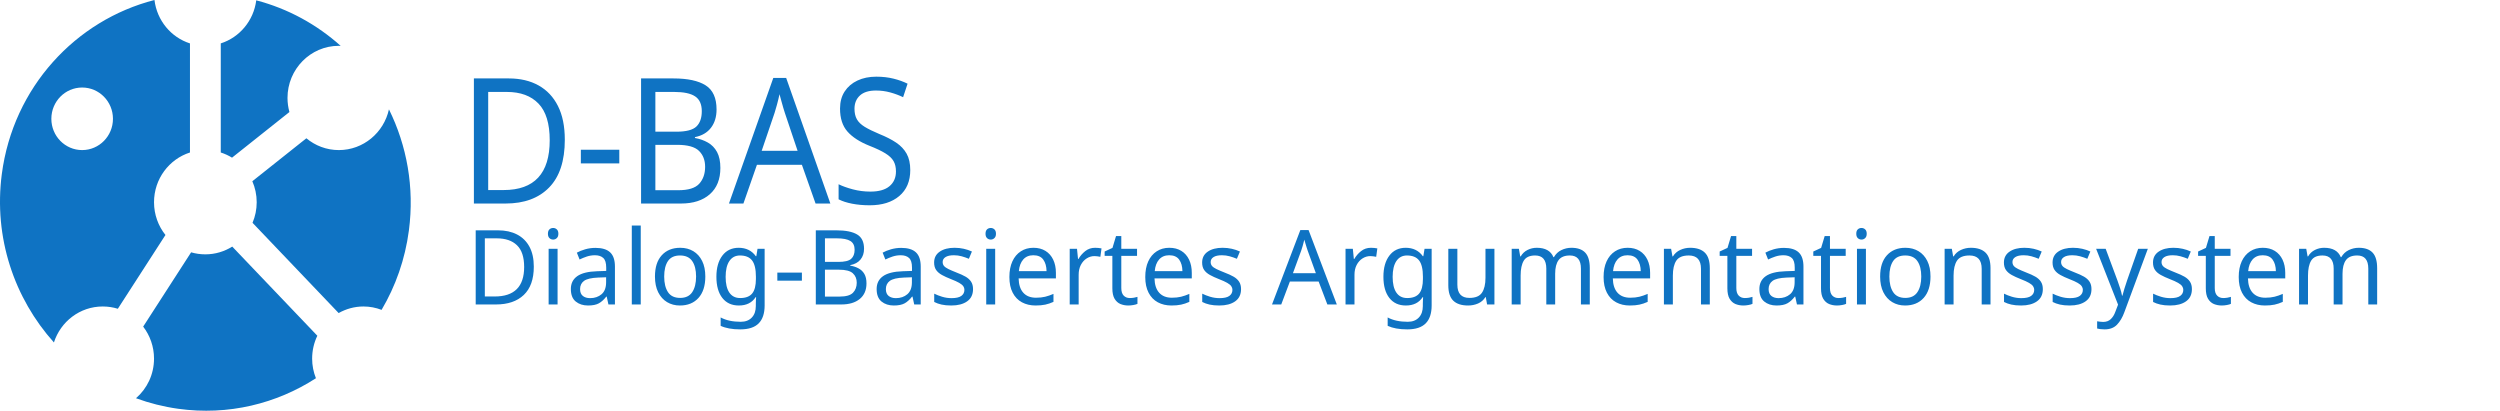
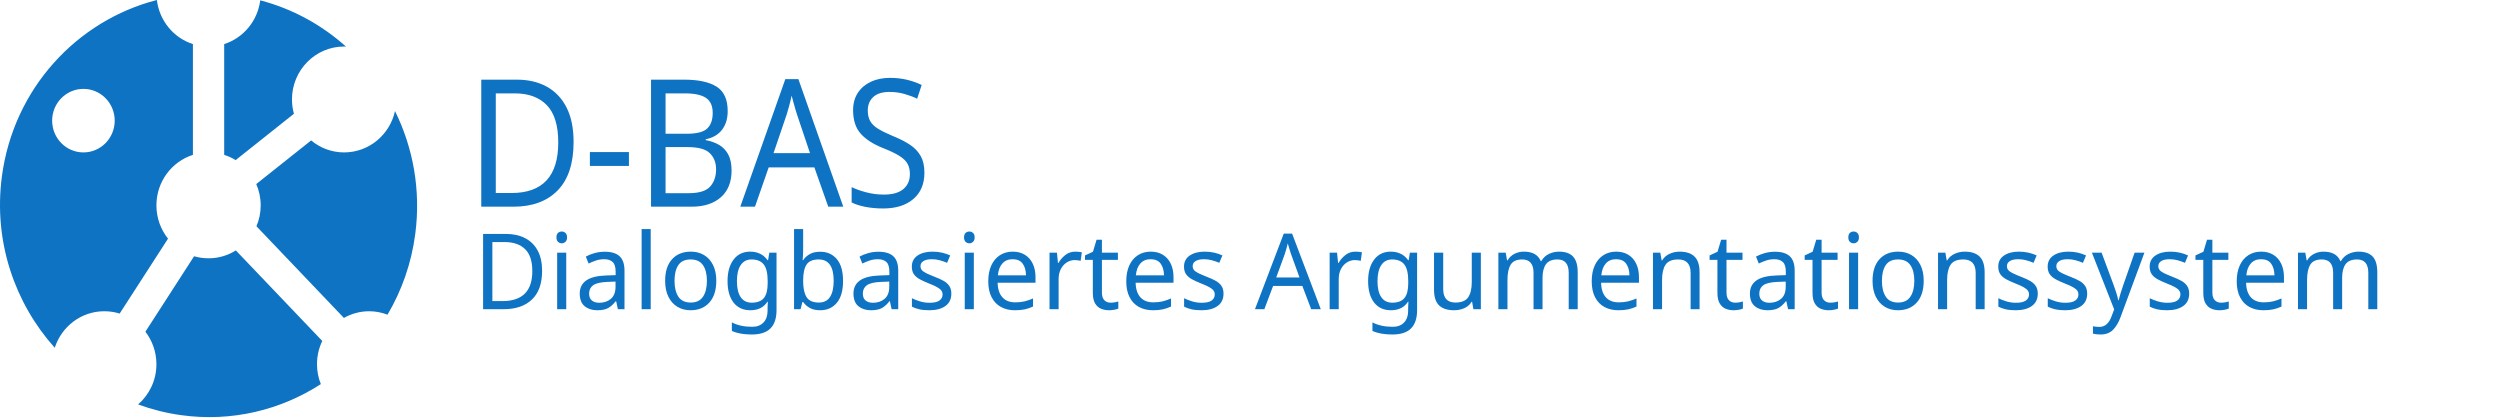
- <svg xmlns="http://www.w3.org/2000/svg" width="1217.356" height="200" id="svg2" version="1.1">
+ <svg xmlns="http://www.w3.org/2000/svg" width="1198.715" height="200" id="svg2" version="1.1">
  <defs id="defs4" />
  <g id="layer1" transform="translate(0.00820702,-852.3525)">
    <path style="fill:#006abf;fill-opacity:0.941" d="m 75.212,852.353 c -38.348,9.847 -68.799,42.482 -74.337,84.757 -4.057,30.966 6.112,60.541 25.373,81.997 3.263,-10.165 12.649,-17.516 23.748,-17.516 2.565,0 5.045,0.382 7.374,1.111 l 23.185,-35.921 c -3.473,-4.36 -5.562,-9.917 -5.562,-15.961 0,-11.367 7.357,-20.977 17.498,-24.212 l 0,-53.12 C 83.286,870.55 76.41,862.34 75.212,852.353 Z m 49.558,0.159 c -1.251,9.916 -8.123,18.054 -17.28,20.975 l 0,53.12 c 1.932,0.616 3.77,1.459 5.468,2.507 l 0.031,0 27.935,-22.213 c -0.601,-2.181 -0.937,-4.478 -0.937,-6.854 0,-14.02 11.192,-25.386 24.998,-25.386 0.305,0 0.604,0.021 0.906,0.032 -11.539,-10.33 -25.506,-18.091 -41.121,-22.181 z m -84.774,42.458 c 8.284,0 14.999,6.819 14.999,15.232 0,8.412 -6.715,15.232 -14.999,15.232 -8.284,0 -14.999,-6.819 -14.999,-15.232 0,-8.412 6.715,-15.232 14.999,-15.232 z m 149.393,10.63 c -2.496,11.347 -12.478,19.833 -24.404,19.833 -6,0 -11.503,-2.166 -15.811,-5.744 l -26.31,20.912 c 1.358,3.129 2.125,6.578 2.125,10.218 0,3.565 -0.725,6.949 -2.031,10.027 l 41.934,43.949 c 3.588,-2.022 7.699,-3.205 12.093,-3.205 3.105,0 6.069,0.599 8.812,1.65 6.794,-11.496 11.458,-24.564 13.311,-38.714 2.747,-20.97 -1.016,-41.313 -9.718,-58.927 z m -76.306,66.829 c -3.809,2.384 -8.291,3.776 -13.093,3.776 -2.406,0 -4.735,-0.34 -6.937,-0.984 l -23.342,36.175 c 3.298,4.301 5.281,9.707 5.281,15.581 0,7.732 -3.411,14.637 -8.78,19.293 6.548,2.403 13.419,4.147 20.592,5.141 24.357,3.373 47.831,-2.476 67.025,-14.883 -1.183,-2.951 -1.844,-6.168 -1.844,-9.551 0,-3.994 0.913,-7.776 2.531,-11.138 l -41.434,-43.41 z" id="path2987" />
    <g id="g3017">
      <g id="g3025" transform="translate(0,6.246969)">
        <text xml:space="preserve" style="font-style:normal;font-weight:normal;font-size:43.75px;line-height:125%;font-family:Sans;letter-spacing:0px;word-spacing:0px;fill:#006abf;fill-opacity:0.941;stroke:none" x="229.353" y="983.46" id="text3873-8" transform="scale(0.9890364,1.011085)">
-           <tspan x="229.353" y="983.46" id="tspan3898" style="font-size:50px">Dialog-Basiertes Argumentationssystem</tspan>
+           <tspan x="229.353" y="983.46" id="tspan3898" style="font-size:50px">Dialogbasiertes Argumentationssystem</tspan>
        </text>
        <text xml:space="preserve" style="font-style:normal;font-weight:normal;font-size:81.25px;line-height:125%;font-family:Sans;letter-spacing:0px;word-spacing:0px;fill:#006abf;fill-opacity:0.941;stroke:none" x="234.414" y="900.196" id="text3873" transform="scale(0.9523733,1.050008)">
          <tspan id="tspan3875" x="234.414" y="900.196">D-BAS</tspan>
        </text>
      </g>
    </g>
  </g>
</svg>
